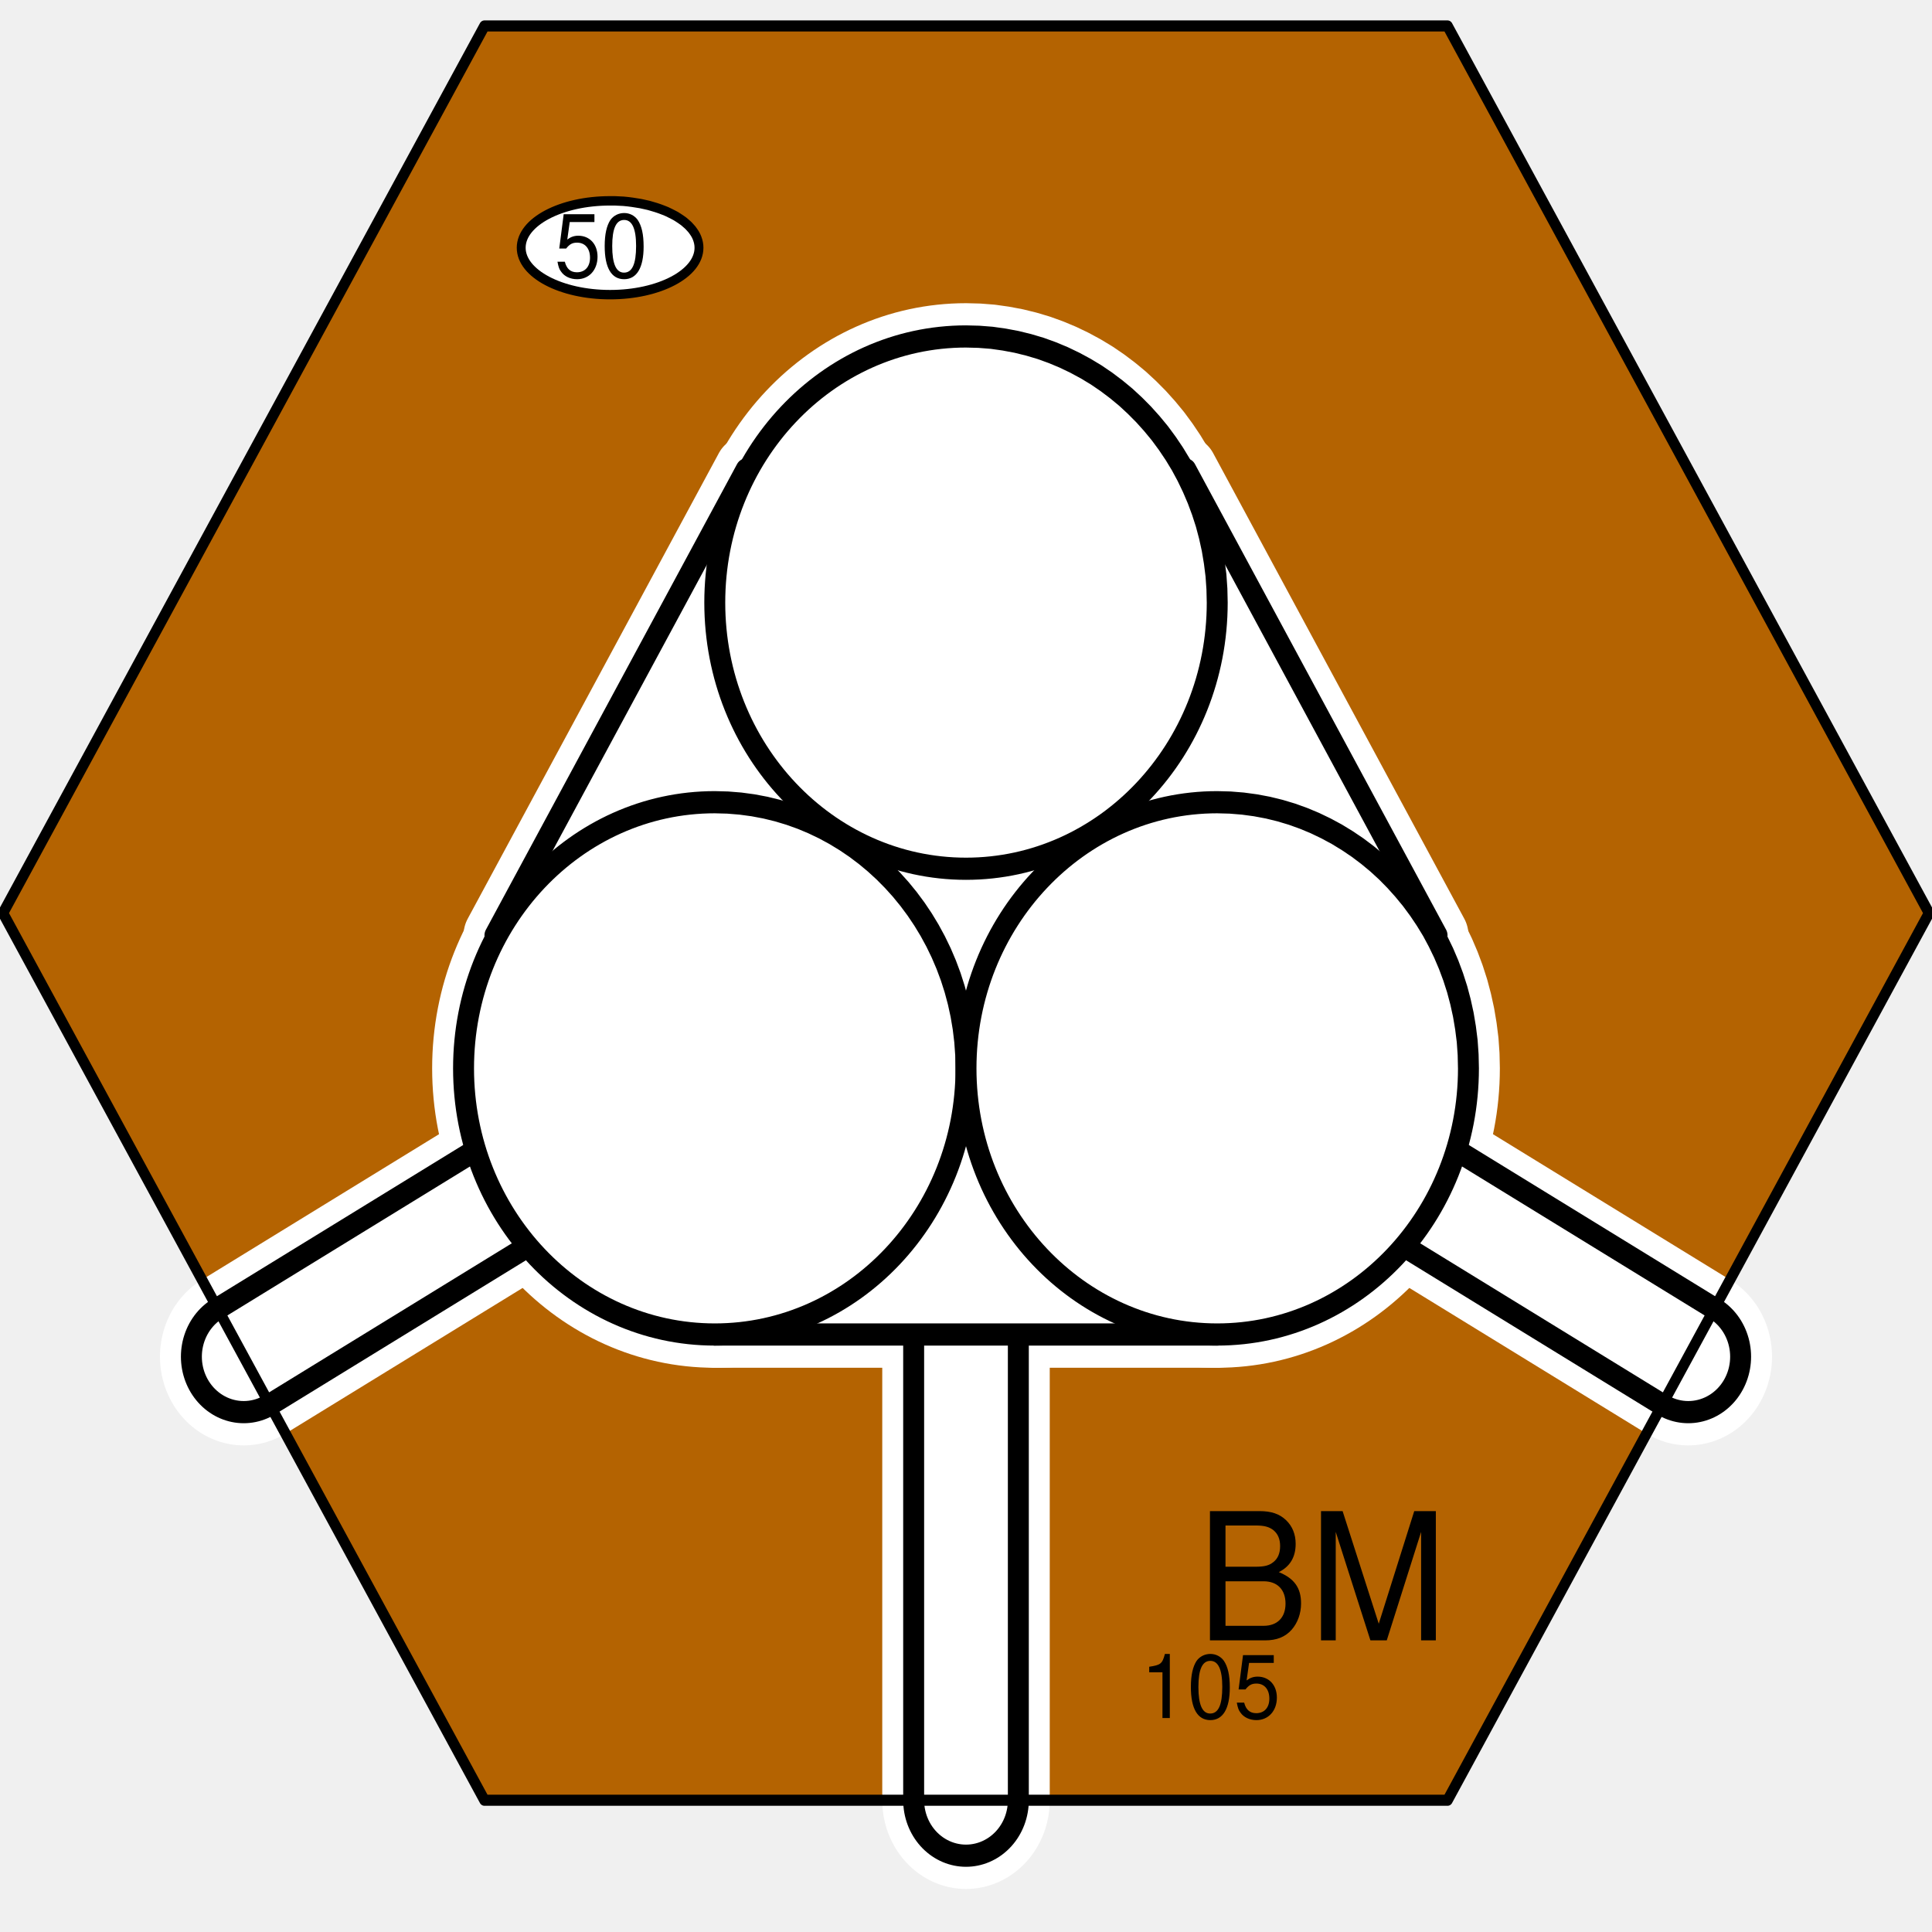
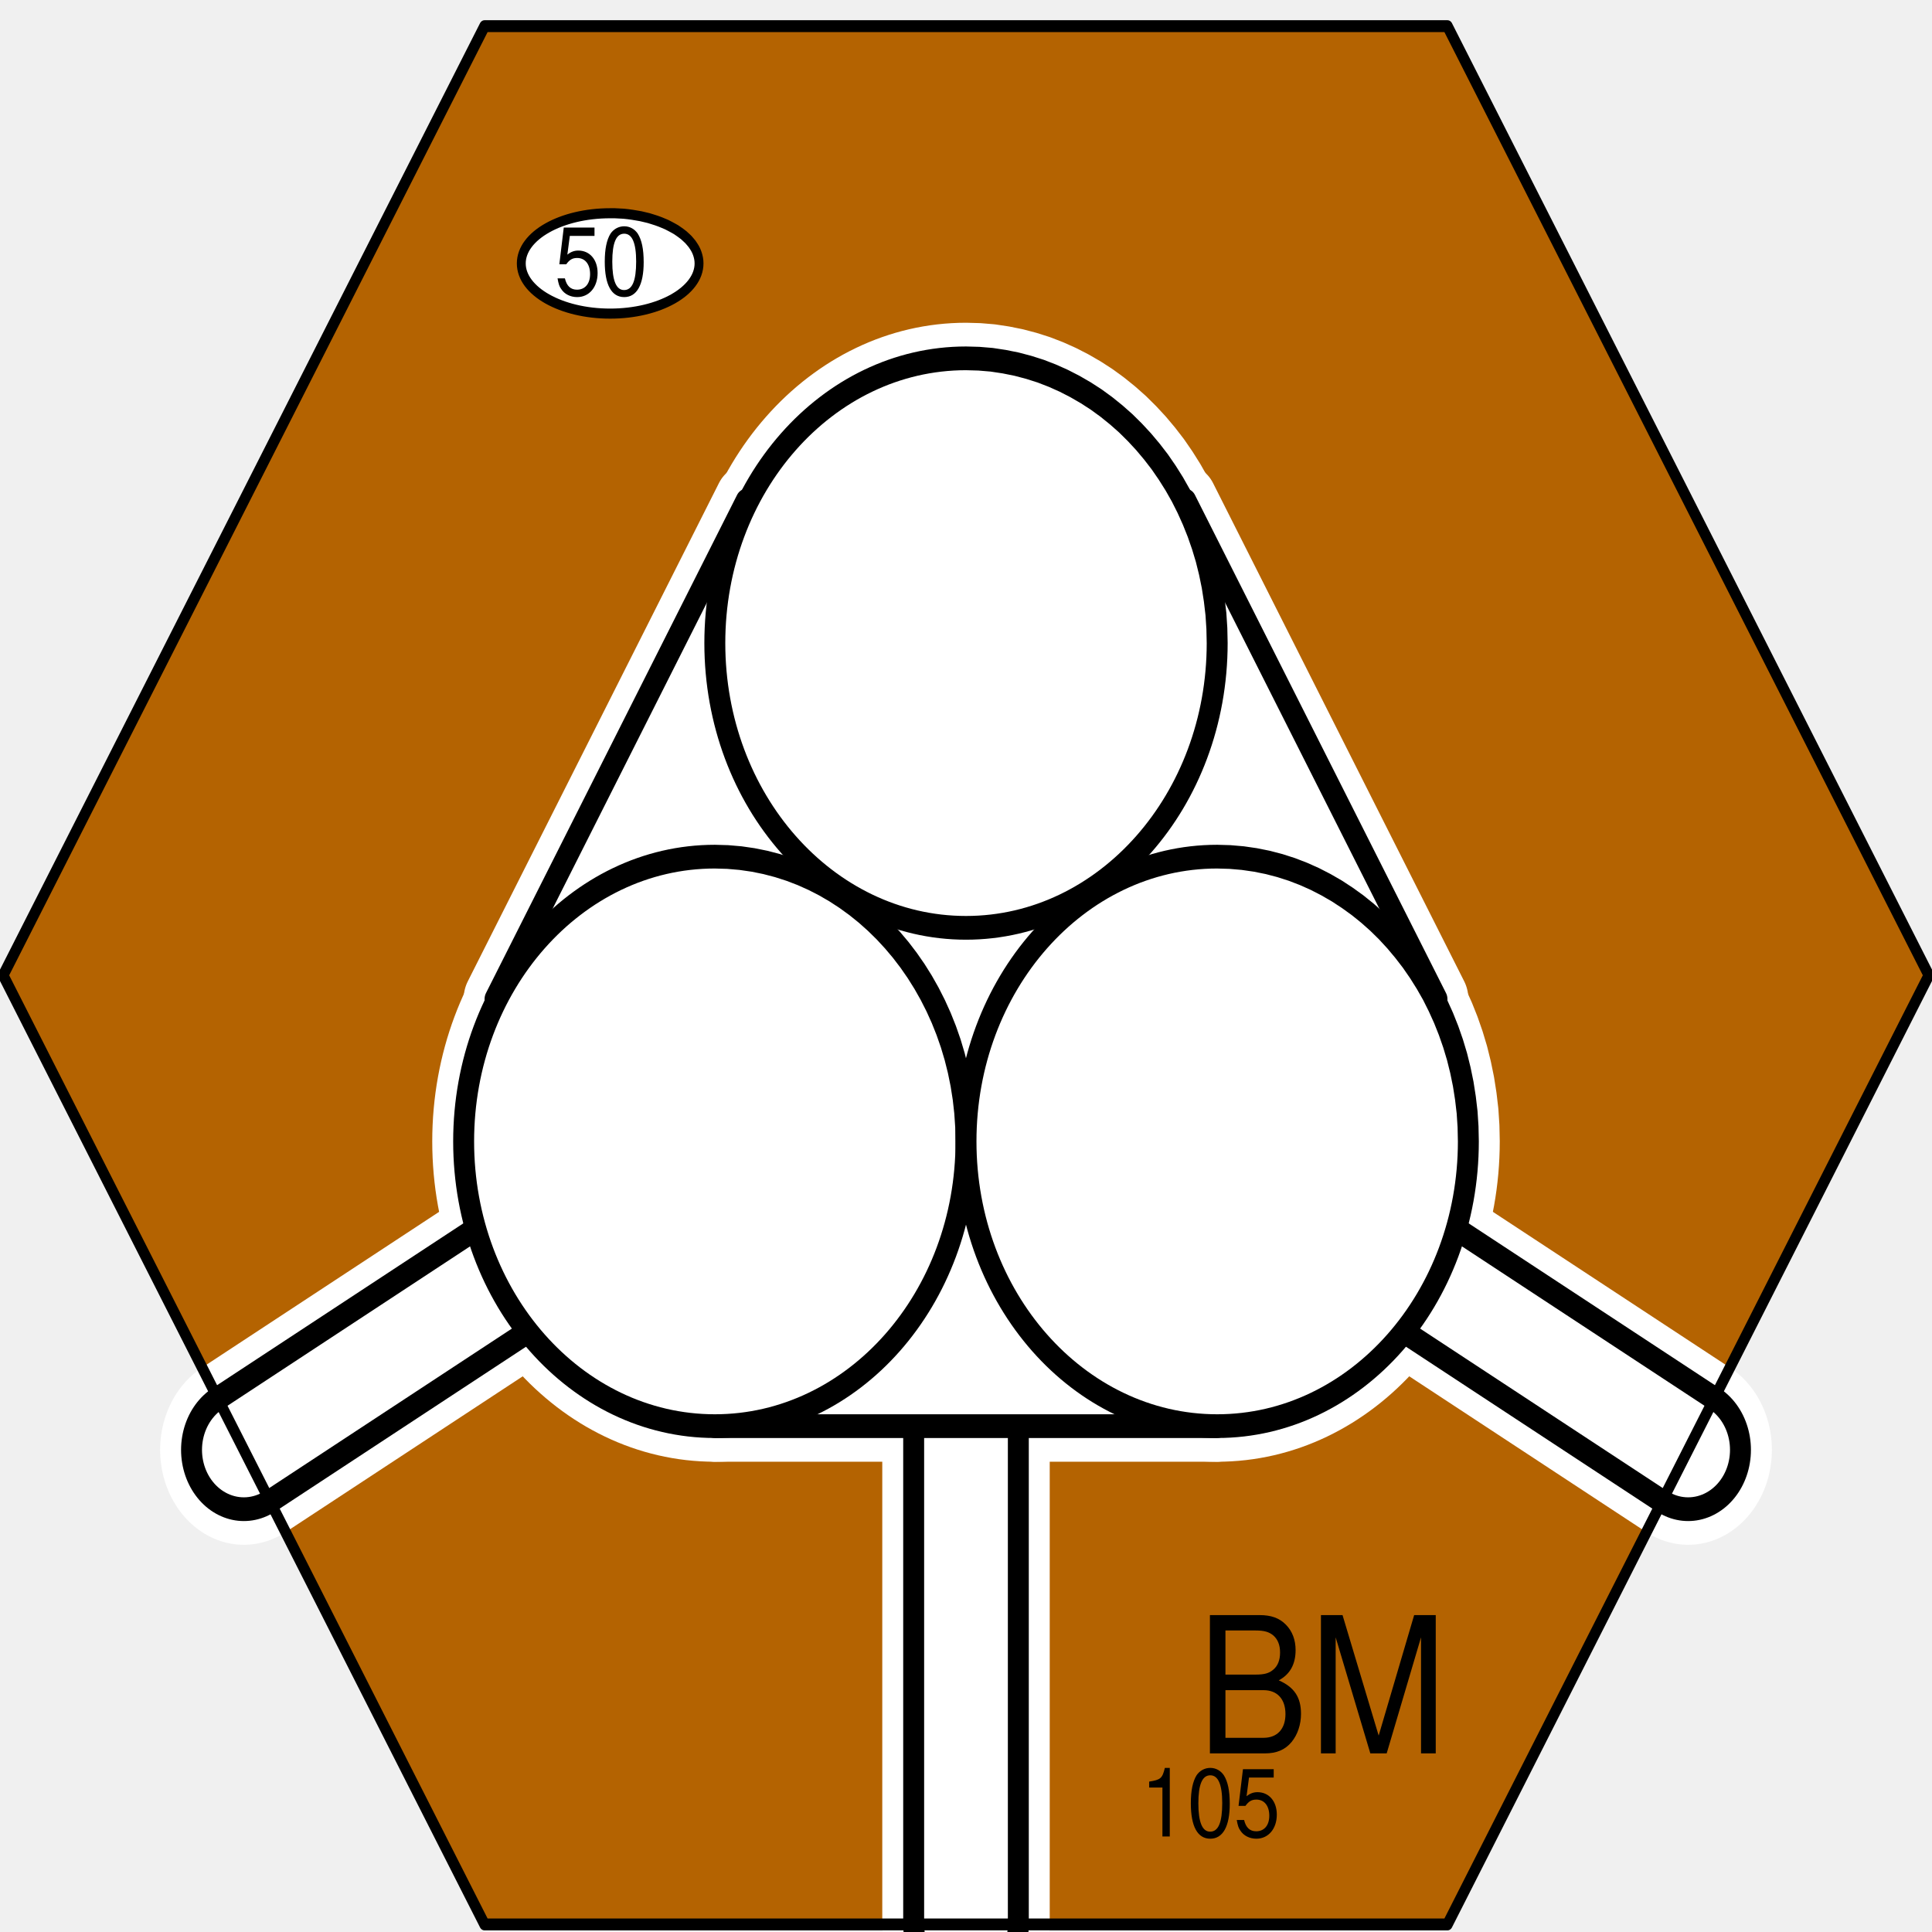
<svg xmlns="http://www.w3.org/2000/svg" width="100" height="100" viewBox="0 0 1 1" preserveAspectRatio="none" id="svg1872" version="1.0">
  <defs id="defs1947" />
-   <g transform="matrix(5.418114e-3,0,0,-5.739835e-3,-1.175565e-3,0.934679)" xml:space="preserve" style="font-style:normal;font-variant:normal;font-weight:normal;font-stretch:normal;letter-spacing:normal;word-spacing:normal;text-anchor:start;fill:none;fill-opacity:1;stroke:#000000;stroke-linecap:butt;stroke-linejoin:miter;stroke-miterlimit:10.433;stroke-dasharray:none;stroke-dashoffset:0;stroke-opacity:1" id="g1880">
+   <g transform="matrix(5.4170758e-3,0,0,-6.1409856e-3,-1.0795311e-3,0.9991592)" xml:space="preserve" style="font-style:normal;font-variant:normal;font-weight:normal;font-stretch:normal;letter-spacing:normal;word-spacing:normal;text-anchor:start;fill:none;fill-opacity:1;stroke:#000000;stroke-linecap:butt;stroke-linejoin:miter;stroke-miterlimit:10.433;stroke-dasharray:none;stroke-dashoffset:0;stroke-opacity:1" id="g1880">
    <polygon points="46.5,160.5 138.5,160.5 184.5,80.5 138.5,0.5 46.5,0.5 0.5,80.5 46.5,160.5 " style="fill:#b46301;fill-rule:nonzero;stroke:#b46301;stroke-width:0;stroke-linejoin:round" id="polygon1882" />
    <text transform="matrix(1,0,0,-1,109.19,7.9141)" style="font-size:8px;fill:#000000;stroke:none;font-family:&quot;Helvetica&quot;, sans-serif" id="text1884">105</text>
    <polygon points="68.5,42.5 116.5,42.5 137.5,78.5 113.5,120.5 71.5,120.5 47.5,78.5 68.5,42.5 " style="fill:#ffffff;fill-rule:nonzero;stroke:#ffffff;stroke-width:0;stroke-linejoin:round" id="polygon1886" />
    <polygon points="68.5,42.5 116.5,42.5 137.5,78.5 113.5,120.5 71.5,120.5 47.5,78.5 68.5,42.5 " style="stroke:#ffffff;stroke-width:6;stroke-linejoin:round" id="polygon1888" />
    <path d="M 92.5,66.5 L 92.469,67.735 L 92.376,68.954 L 92.223,70.155 L 92.012,71.337 L 91.744,72.498 L 91.421,73.637 L 91.044,74.752 L 90.614,75.841 L 90.133,76.905 L 89.603,77.939 L 89.025,78.944 L 88.401,79.918 L 87.732,80.859 L 87.019,81.766 L 86.265,82.637 L 85.47,83.47 L 84.637,84.265 L 83.766,85.019 L 82.859,85.732 L 81.918,86.401 L 80.944,87.025 L 79.939,87.603 L 78.905,88.133 L 77.841,88.614 L 76.752,89.044 L 75.637,89.421 L 74.498,89.744 L 73.337,90.012 L 72.155,90.223 L 70.954,90.376 L 69.735,90.469 L 68.5,90.5 C 55.246,90.5 44.5,79.754 44.5,66.5 C 44.5,53.246 55.246,42.5 68.5,42.5 C 81.754,42.5 92.5,53.246 92.5,66.5 z " style="fill:#ffffff;fill-rule:nonzero;stroke:#ffffff;stroke-width:0;stroke-linecap:round;stroke-linejoin:round" id="path1890" />
    <path d="M 92.5,66.5 L 92.469,67.735 L 92.376,68.954 L 92.223,70.155 L 92.012,71.337 L 91.744,72.498 L 91.421,73.637 L 91.044,74.752 L 90.614,75.841 L 90.133,76.905 L 89.603,77.939 L 89.025,78.944 L 88.401,79.918 L 87.732,80.859 L 87.019,81.766 L 86.265,82.637 L 85.47,83.47 L 84.637,84.265 L 83.766,85.019 L 82.859,85.732 L 81.918,86.401 L 80.944,87.025 L 79.939,87.603 L 78.905,88.133 L 77.841,88.614 L 76.752,89.044 L 75.637,89.421 L 74.498,89.744 L 73.337,90.012 L 72.155,90.223 L 70.954,90.376 L 69.735,90.469 L 68.5,90.5 C 55.246,90.5 44.5,79.754 44.5,66.5 C 44.5,53.246 55.246,42.5 68.5,42.5 C 81.754,42.5 92.5,53.246 92.5,66.5 z " style="stroke:#ffffff;stroke-width:6;stroke-linecap:round;stroke-linejoin:round" id="path1892" />
    <path d="M 140.5,66.5 L 140.47,67.735 L 140.38,68.954 L 140.22,70.155 L 140.01,71.337 L 139.74,72.498 L 139.42,73.637 L 139.04,74.752 L 138.61,75.841 L 138.13,76.905 L 137.6,77.939 L 137.03,78.944 L 136.4,79.918 L 135.73,80.859 L 135.02,81.766 L 134.26,82.637 L 133.47,83.47 L 132.64,84.265 L 131.77,85.019 L 130.86,85.732 L 129.92,86.401 L 128.94,87.025 L 127.94,87.603 L 126.9,88.133 L 125.84,88.614 L 124.75,89.044 L 123.64,89.421 L 122.5,89.744 L 121.34,90.012 L 120.15,90.223 L 118.95,90.376 L 117.73,90.469 L 116.5,90.5 C 103.25,90.5 92.5,79.754 92.5,66.5 C 92.5,53.246 103.25,42.5 116.5,42.5 C 129.75,42.5 140.5,53.246 140.5,66.5 z " style="fill:#ffffff;fill-rule:nonzero;stroke:#ffffff;stroke-width:0;stroke-linecap:round;stroke-linejoin:round" id="path1894" />
    <path d="M 140.5,66.5 L 140.47,67.735 L 140.38,68.954 L 140.22,70.155 L 140.01,71.337 L 139.74,72.498 L 139.42,73.637 L 139.04,74.752 L 138.61,75.841 L 138.13,76.905 L 137.6,77.939 L 137.03,78.944 L 136.4,79.918 L 135.73,80.859 L 135.02,81.766 L 134.26,82.637 L 133.47,83.47 L 132.64,84.265 L 131.77,85.019 L 130.86,85.732 L 129.92,86.401 L 128.94,87.025 L 127.94,87.603 L 126.9,88.133 L 125.84,88.614 L 124.75,89.044 L 123.64,89.421 L 122.5,89.744 L 121.34,90.012 L 120.15,90.223 L 118.95,90.376 L 117.73,90.469 L 116.5,90.5 C 103.25,90.5 92.5,79.754 92.5,66.5 C 92.5,53.246 103.25,42.5 116.5,42.5 C 129.75,42.5 140.5,53.246 140.5,66.5 z " style="stroke:#ffffff;stroke-width:6;stroke-linecap:round;stroke-linejoin:round" id="path1896" />
    <path d="M 116.5,108.5 L 116.47,109.73 L 116.38,110.95 L 116.22,112.15 L 116.01,113.34 L 115.74,114.5 L 115.42,115.64 L 115.04,116.75 L 114.61,117.84 L 114.13,118.9 L 113.6,119.94 L 113.03,120.94 L 112.4,121.92 L 111.73,122.86 L 111.02,123.77 L 110.26,124.64 L 109.47,125.47 L 108.64,126.26 L 107.77,127.02 L 106.86,127.73 L 105.92,128.4 L 104.94,129.03 L 103.94,129.6 L 102.9,130.13 L 101.84,130.61 L 100.75,131.04 L 99.637,131.42 L 98.498,131.74 L 97.337,132.01 L 96.155,132.22 L 94.954,132.38 L 93.735,132.47 L 92.5,132.5 C 79.246,132.5 68.5,121.75 68.5,108.5 C 68.5,95.246 79.246,84.5 92.5,84.5 C 105.75,84.5 116.5,95.246 116.5,108.5 z " style="fill:#ffffff;fill-rule:nonzero;stroke:#ffffff;stroke-width:0;stroke-linecap:round;stroke-linejoin:round" id="path1898" />
    <path d="M 116.5,108.5 L 116.47,109.73 L 116.38,110.95 L 116.22,112.15 L 116.01,113.34 L 115.74,114.5 L 115.42,115.64 L 115.04,116.75 L 114.61,117.84 L 114.13,118.9 L 113.6,119.94 L 113.03,120.94 L 112.4,121.92 L 111.73,122.86 L 111.02,123.77 L 110.26,124.64 L 109.47,125.47 L 108.64,126.26 L 107.77,127.02 L 106.86,127.73 L 105.92,128.4 L 104.94,129.03 L 103.94,129.6 L 102.9,130.13 L 101.84,130.61 L 100.75,131.04 L 99.637,131.42 L 98.498,131.74 L 97.337,132.01 L 96.155,132.22 L 94.954,132.38 L 93.735,132.47 L 92.5,132.5 C 79.246,132.5 68.5,121.75 68.5,108.5 C 68.5,95.246 79.246,84.5 92.5,84.5 C 105.75,84.5 116.5,95.246 116.5,108.5 z " style="stroke:#ffffff;stroke-width:6;stroke-linecap:round;stroke-linejoin:round" id="path1900" />
    <line x1="92.5" y1="80.5" x2="161.5" y2="40.5" style="stroke:#ffffff;stroke-width:16;stroke-linecap:round" id="line1902" />
    <line x1="92.5" y1="80.5" x2="92.5" y2="0.5" style="stroke:#ffffff;stroke-width:16;stroke-linecap:round" id="line1904" />
    <line x1="92.5" y1="80.5" x2="23.5" y2="40.5" style="stroke:#ffffff;stroke-width:16;stroke-linecap:round" id="line1906" />
    <line x1="92.5" y1="80.5" x2="161.5" y2="40.5" style="stroke-width:12;stroke-linecap:round" id="line1908" />
    <line x1="92.5" y1="80.5" x2="92.5" y2="0.5" style="stroke-width:12;stroke-linecap:round" id="line1910" />
    <line x1="92.5" y1="80.5" x2="23.5" y2="40.5" style="stroke-width:12;stroke-linecap:round" id="line1912" />
    <line x1="92.5" y1="80.5" x2="161.5" y2="40.5" style="stroke:#ffffff;stroke-width:8;stroke-linecap:round" id="line1914" />
    <line x1="92.5" y1="80.5" x2="92.5" y2="0.5" style="stroke:#ffffff;stroke-width:8;stroke-linecap:round" id="line1916" />
    <line x1="92.5" y1="80.5" x2="23.5" y2="40.5" style="stroke:#ffffff;stroke-width:8;stroke-linecap:round" id="line1918" />
    <polygon points="68.5,42.5 116.5,42.5 137.5,78.5 113.5,120.5 71.5,120.5 47.5,78.5 68.5,42.5 " style="fill:#ffffff;fill-rule:nonzero;stroke:#ffffff;stroke-width:0;stroke-linejoin:round" id="polygon1920" />
    <polygon points="68.5,42.5 116.5,42.5 137.5,78.5 113.5,120.5 71.5,120.5 47.5,78.5 68.5,42.5 " style="stroke-width:2;stroke-linejoin:round" id="polygon1922" />
    <path d="M 92.5,66.5 L 92.469,67.735 L 92.376,68.954 L 92.223,70.155 L 92.012,71.337 L 91.744,72.498 L 91.421,73.637 L 91.044,74.752 L 90.614,75.841 L 90.133,76.905 L 89.603,77.939 L 89.025,78.944 L 88.401,79.918 L 87.732,80.859 L 87.019,81.766 L 86.265,82.637 L 85.47,83.47 L 84.637,84.265 L 83.766,85.019 L 82.859,85.732 L 81.918,86.401 L 80.944,87.025 L 79.939,87.603 L 78.905,88.133 L 77.841,88.614 L 76.752,89.044 L 75.637,89.421 L 74.498,89.744 L 73.337,90.012 L 72.155,90.223 L 70.954,90.376 L 69.735,90.469 L 68.5,90.5 C 55.246,90.5 44.5,79.754 44.5,66.5 C 44.5,53.246 55.246,42.5 68.5,42.5 C 81.754,42.5 92.5,53.246 92.5,66.5 z " style="fill:#ffffff;fill-rule:nonzero;stroke:#ffffff;stroke-width:0;stroke-linecap:round;stroke-linejoin:round" id="path1924" />
    <path d="M 92.5,66.5 L 92.469,67.735 L 92.376,68.954 L 92.223,70.155 L 92.012,71.337 L 91.744,72.498 L 91.421,73.637 L 91.044,74.752 L 90.614,75.841 L 90.133,76.905 L 89.603,77.939 L 89.025,78.944 L 88.401,79.918 L 87.732,80.859 L 87.019,81.766 L 86.265,82.637 L 85.47,83.47 L 84.637,84.265 L 83.766,85.019 L 82.859,85.732 L 81.918,86.401 L 80.944,87.025 L 79.939,87.603 L 78.905,88.133 L 77.841,88.614 L 76.752,89.044 L 75.637,89.421 L 74.498,89.744 L 73.337,90.012 L 72.155,90.223 L 70.954,90.376 L 69.735,90.469 L 68.5,90.5 C 55.246,90.5 44.5,79.754 44.5,66.5 C 44.5,53.246 55.246,42.5 68.5,42.5 C 81.754,42.5 92.5,53.246 92.5,66.5 z " style="stroke-width:2;stroke-linecap:round;stroke-linejoin:round" id="path1926" />
    <path d="M 140.5,66.5 L 140.47,67.735 L 140.38,68.954 L 140.22,70.155 L 140.01,71.337 L 139.74,72.498 L 139.42,73.637 L 139.04,74.752 L 138.61,75.841 L 138.13,76.905 L 137.6,77.939 L 137.03,78.944 L 136.4,79.918 L 135.73,80.859 L 135.02,81.766 L 134.26,82.637 L 133.47,83.47 L 132.64,84.265 L 131.77,85.019 L 130.86,85.732 L 129.92,86.401 L 128.94,87.025 L 127.94,87.603 L 126.9,88.133 L 125.84,88.614 L 124.75,89.044 L 123.64,89.421 L 122.5,89.744 L 121.34,90.012 L 120.15,90.223 L 118.95,90.376 L 117.73,90.469 L 116.5,90.5 C 103.25,90.5 92.5,79.754 92.5,66.5 C 92.5,53.246 103.25,42.5 116.5,42.5 C 129.75,42.5 140.5,53.246 140.5,66.5 z " style="fill:#ffffff;fill-rule:nonzero;stroke:#ffffff;stroke-width:0;stroke-linecap:round;stroke-linejoin:round" id="path1928" />
    <path d="M 140.5,66.5 L 140.47,67.735 L 140.38,68.954 L 140.22,70.155 L 140.01,71.337 L 139.74,72.498 L 139.42,73.637 L 139.04,74.752 L 138.61,75.841 L 138.13,76.905 L 137.6,77.939 L 137.03,78.944 L 136.4,79.918 L 135.73,80.859 L 135.02,81.766 L 134.26,82.637 L 133.47,83.47 L 132.64,84.265 L 131.77,85.019 L 130.86,85.732 L 129.92,86.401 L 128.94,87.025 L 127.94,87.603 L 126.9,88.133 L 125.84,88.614 L 124.75,89.044 L 123.64,89.421 L 122.5,89.744 L 121.34,90.012 L 120.15,90.223 L 118.95,90.376 L 117.73,90.469 L 116.5,90.5 C 103.25,90.5 92.5,79.754 92.5,66.5 C 92.5,53.246 103.25,42.5 116.5,42.5 C 129.75,42.5 140.5,53.246 140.5,66.5 z " style="stroke-width:2;stroke-linecap:round;stroke-linejoin:round" id="path1930" />
    <path d="M 116.5,108.5 L 116.47,109.73 L 116.38,110.95 L 116.22,112.15 L 116.01,113.34 L 115.74,114.5 L 115.42,115.64 L 115.04,116.75 L 114.61,117.84 L 114.13,118.9 L 113.6,119.94 L 113.03,120.94 L 112.4,121.92 L 111.73,122.86 L 111.02,123.77 L 110.26,124.64 L 109.47,125.47 L 108.64,126.26 L 107.77,127.02 L 106.86,127.73 L 105.92,128.4 L 104.94,129.03 L 103.94,129.6 L 102.9,130.13 L 101.84,130.61 L 100.75,131.04 L 99.637,131.42 L 98.498,131.74 L 97.337,132.01 L 96.155,132.22 L 94.954,132.38 L 93.735,132.47 L 92.5,132.5 C 79.246,132.5 68.5,121.75 68.5,108.5 C 68.5,95.246 79.246,84.5 92.5,84.5 C 105.75,84.5 116.5,95.246 116.5,108.5 z " style="fill:#ffffff;fill-rule:nonzero;stroke:#ffffff;stroke-width:0;stroke-linecap:round;stroke-linejoin:round" id="path1932" />
    <path d="M 116.5,108.5 L 116.47,109.73 L 116.38,110.95 L 116.22,112.15 L 116.01,113.34 L 115.74,114.5 L 115.42,115.64 L 115.04,116.75 L 114.61,117.84 L 114.13,118.9 L 113.6,119.94 L 113.03,120.94 L 112.4,121.92 L 111.73,122.86 L 111.02,123.77 L 110.26,124.64 L 109.47,125.47 L 108.64,126.26 L 107.77,127.02 L 106.86,127.73 L 105.92,128.4 L 104.94,129.03 L 103.94,129.6 L 102.9,130.13 L 101.84,130.61 L 100.75,131.04 L 99.637,131.42 L 98.498,131.74 L 97.337,132.01 L 96.155,132.22 L 94.954,132.38 L 93.735,132.47 L 92.5,132.5 C 79.246,132.5 68.5,121.75 68.5,108.5 C 68.5,95.246 79.246,84.5 92.5,84.5 C 105.75,84.5 116.5,95.246 116.5,108.5 z " style="stroke-width:2;stroke-linecap:round;stroke-linejoin:round" id="path1934" />
    <path d="M 66.992,140.5 L 66.981,140.72 L 66.948,140.93 L 66.894,141.14 L 66.82,141.35 L 66.725,141.56 L 66.61,141.76 L 66.477,141.95 L 66.324,142.15 L 66.154,142.33 L 65.967,142.52 L 65.762,142.69 L 65.541,142.87 L 65.304,143.03 L 65.052,143.19 L 64.785,143.35 L 64.504,143.49 L 64.209,143.63 L 63.901,143.77 L 63.58,143.89 L 63.247,144.01 L 62.902,144.12 L 62.547,144.22 L 62.181,144.32 L 61.804,144.4 L 61.419,144.48 L 61.024,144.54 L 60.621,144.6 L 60.211,144.65 L 59.793,144.69 L 59.368,144.71 L 58.937,144.73 L 58.5,144.73 C 53.812,144.73 50.008,142.84 50.008,140.5 C 50.008,138.16 53.812,136.27 58.5,136.27 C 63.188,136.27 66.992,138.16 66.992,140.5 z " style="fill:#ffffff;fill-rule:nonzero;stroke:#ffffff;stroke-width:0;stroke-linecap:round;stroke-linejoin:round" id="path1936" />
    <path d="M 66.992,140.5 L 66.981,140.72 L 66.948,140.93 L 66.894,141.14 L 66.82,141.35 L 66.725,141.56 L 66.61,141.76 L 66.477,141.95 L 66.324,142.15 L 66.154,142.33 L 65.967,142.52 L 65.762,142.69 L 65.541,142.87 L 65.304,143.03 L 65.052,143.19 L 64.785,143.35 L 64.504,143.49 L 64.209,143.63 L 63.901,143.77 L 63.58,143.89 L 63.247,144.01 L 62.902,144.12 L 62.547,144.22 L 62.181,144.32 L 61.804,144.4 L 61.419,144.48 L 61.024,144.54 L 60.621,144.6 L 60.211,144.65 L 59.793,144.69 L 59.368,144.71 L 58.937,144.73 L 58.5,144.73 C 53.812,144.73 50.008,142.84 50.008,140.5 C 50.008,138.16 53.812,136.27 58.5,136.27 C 63.188,136.27 66.992,138.16 66.992,140.5 z " style="stroke-width:0.849;stroke-linecap:round;stroke-linejoin:round" id="path1938" />
    <text transform="matrix(1,0,0,-1,53.191,137.85)" style="font-size:8px;fill:#000000;stroke:none;font-family:&quot;Helvetica&quot;, sans-serif" id="text1940">50</text>
    <text transform="matrix(1,0,0,-1,114.54,14.918)" style="font-size:16px;fill:#000000;stroke:none;font-family:&quot;Helvetica&quot;, sans-serif" id="text1942">BM</text>
    <polygon points="46.5,160.5 138.5,160.5 184.5,80.5 138.5,0.5 46.5,0.5 0.5,80.5 46.5,160.5 " style="stroke-width:1;stroke-linejoin:round" id="polygon1944" />
  </g>
</svg>
